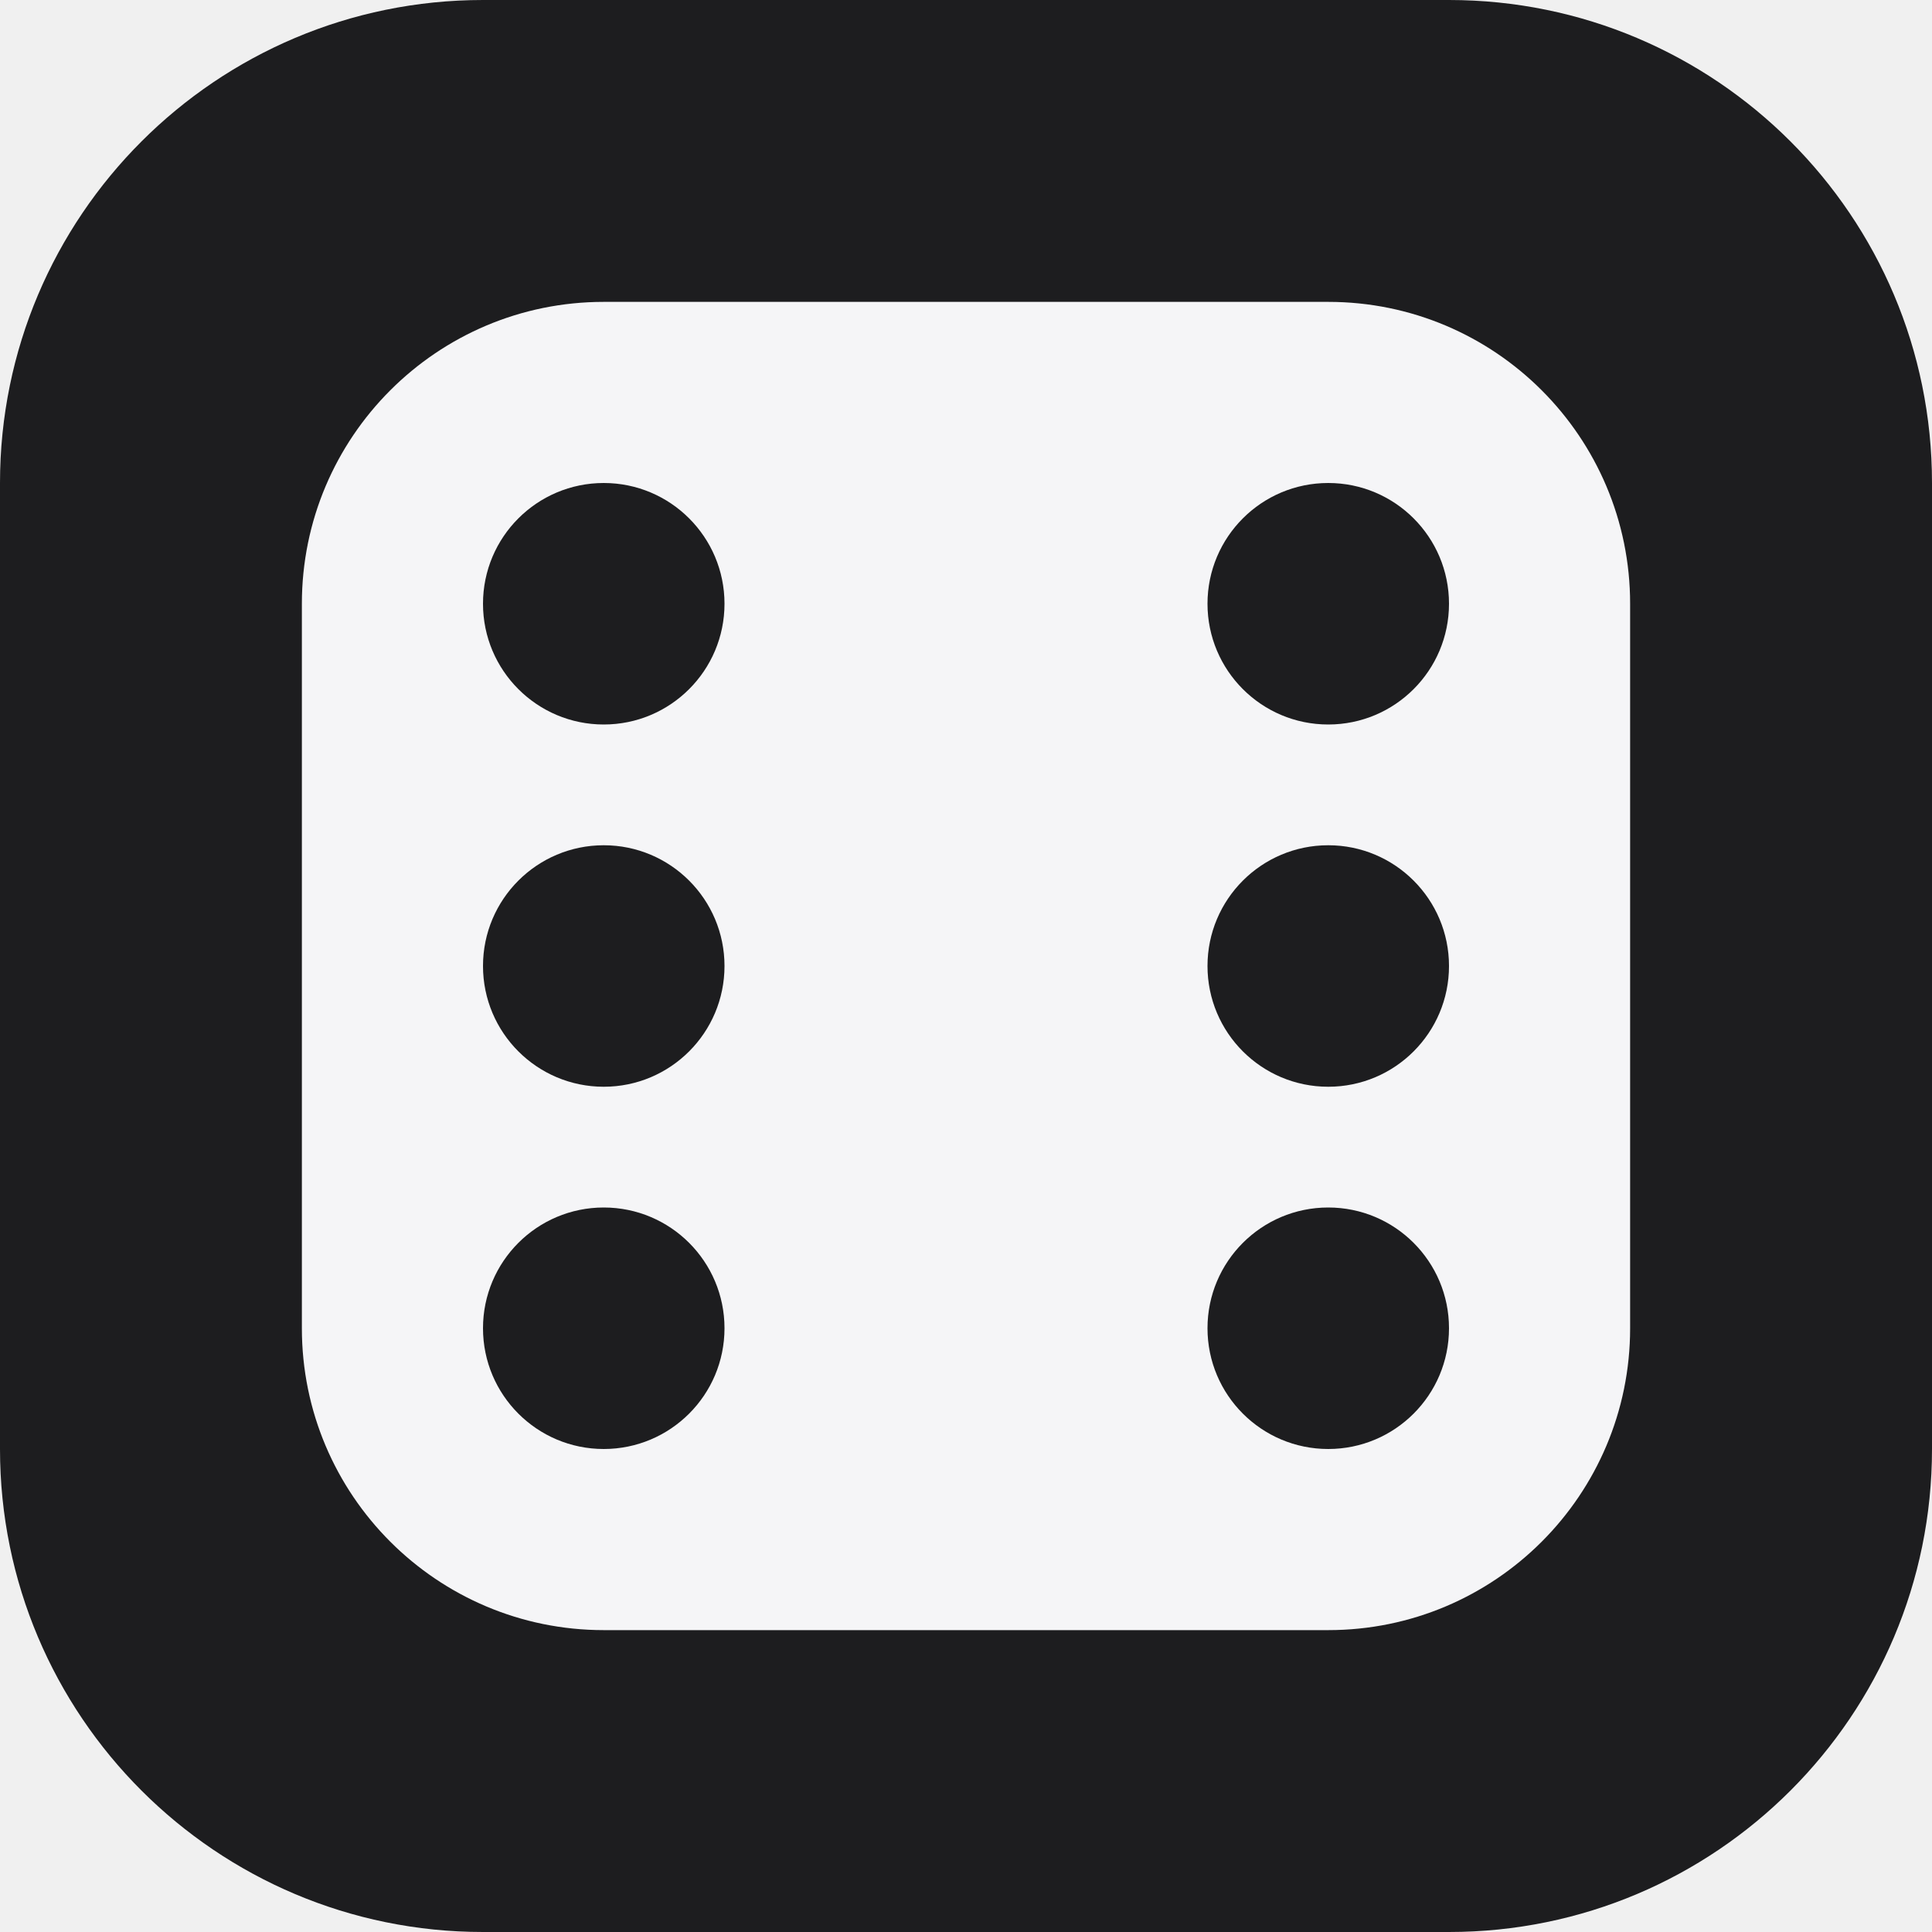
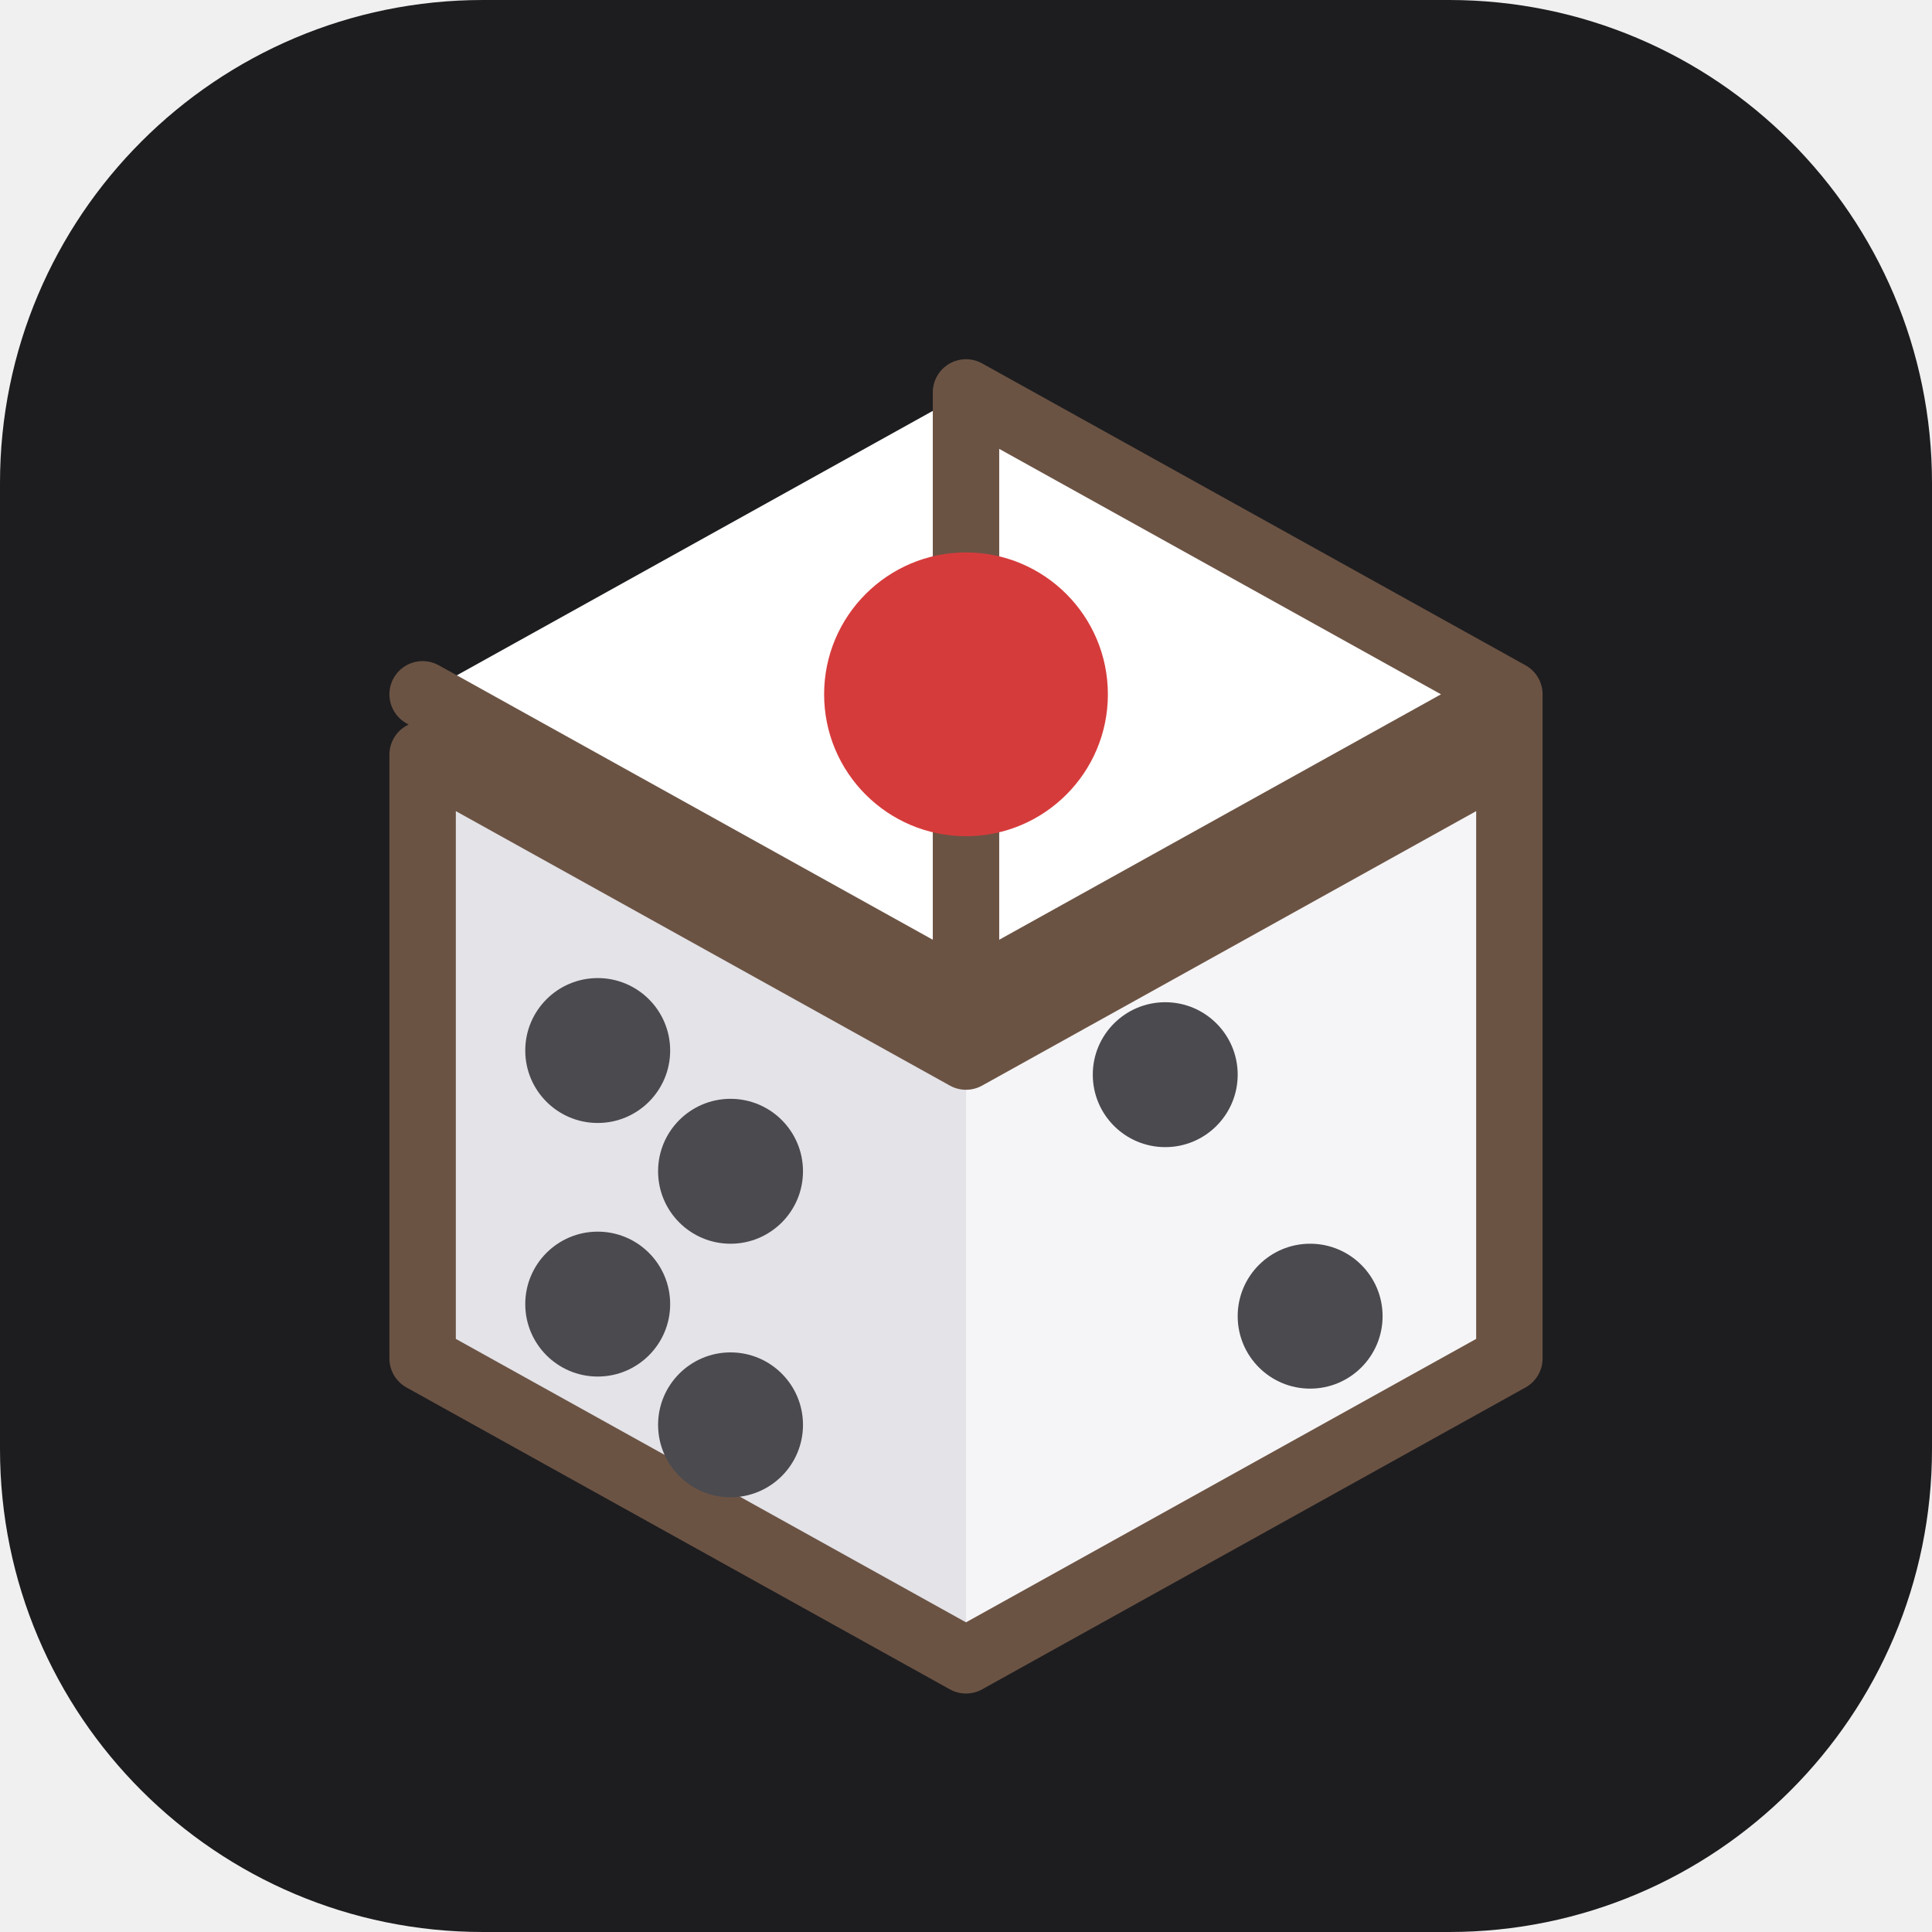
<svg xmlns="http://www.w3.org/2000/svg" viewBox="0 0 32 32" fill="none">
  <rect width="32" height="32" rx="8" fill="#1d1d1f" />
-   <rect x="5" y="5" width="22" height="22" rx="5" fill="#f5f5f7" />
-   <circle cx="10" cy="10" r="2" fill="#1d1d1f" />
-   <circle cx="22" cy="10" r="2" fill="#1d1d1f" />
-   <circle cx="10" cy="16" r="2" fill="#1d1d1f" />
-   <circle cx="22" cy="16" r="2" fill="#1d1d1f" />
-   <circle cx="10" cy="22" r="2" fill="#1d1d1f" />
-   <circle cx="22" cy="22" r="2" fill="#1d1d1f" />
+   <path d="M7 12.5 16 17.5 16 27.5 7 22.5Z" fill="#e3e3e8" />
+   <path d="M16 17.5 25 12.5 25 22.5 16 27.5Z" fill="#f5f5f7" />
+   <path d="M16 6.5 25 11.5 16 16.5 7 11.5Z" fill="#ffffff" />
+   <path d="M16 6.5 25 11.5 25 22.5 16 27.5 7 22.5 7 12.5 16 17.5 16 6.5 M16 17.5 25 12.5 M16 17.5 7 12.5 M7 11.5 16 16.5 25 11.5" stroke="#6b5344" stroke-width="1.1" stroke-linecap="round" stroke-linejoin="round" />
+   <circle cx="16" cy="11.5" r="2.35" fill="#d63b3b" />
+   <circle cx="9.9" cy="17.4" r="1.2" fill="#4a4a4f" />
+   <circle cx="12.1" cy="19.4" r="1.2" fill="#4a4a4f" />
+   <circle cx="9.9" cy="21.6" r="1.2" fill="#4a4a4f" />
+   <circle cx="12.1" cy="23.6" r="1.2" fill="#4a4a4f" />
+   <circle cx="19.3" cy="17.8" r="1.2" fill="#4a4a4f" />
+   <circle cx="21.7" cy="21.8" r="1.2" fill="#4a4a4f" />
</svg>
